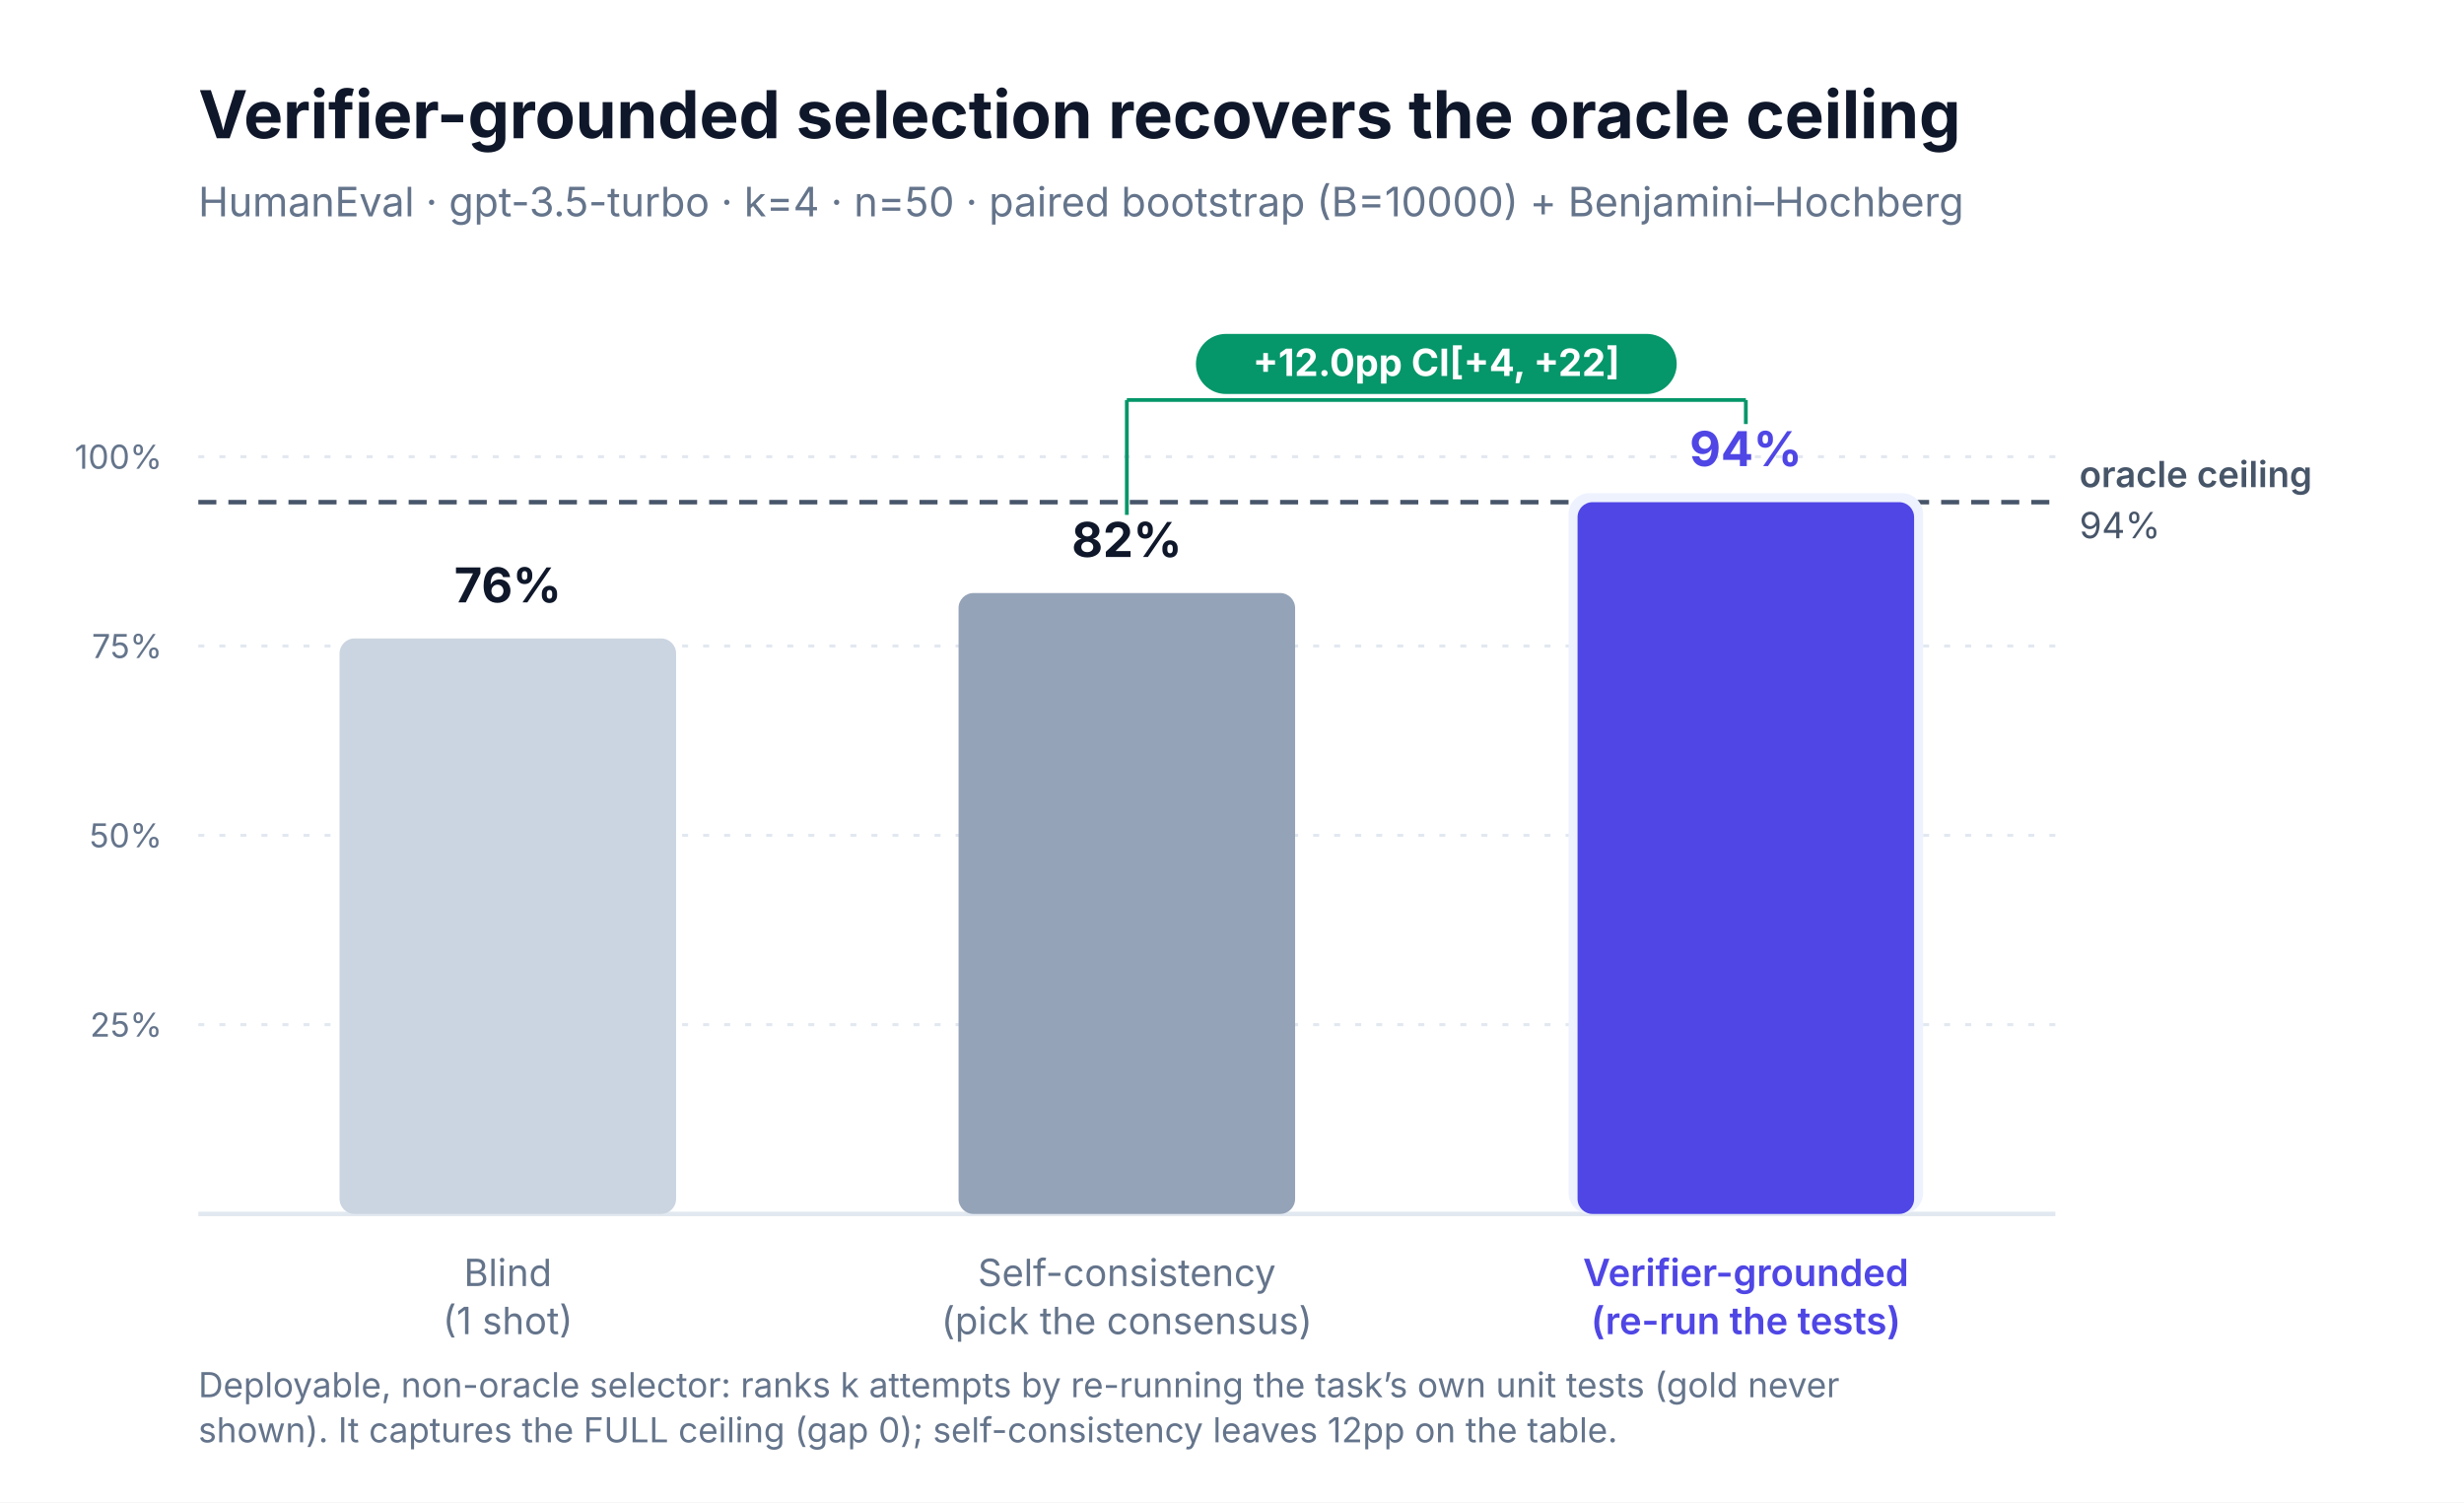
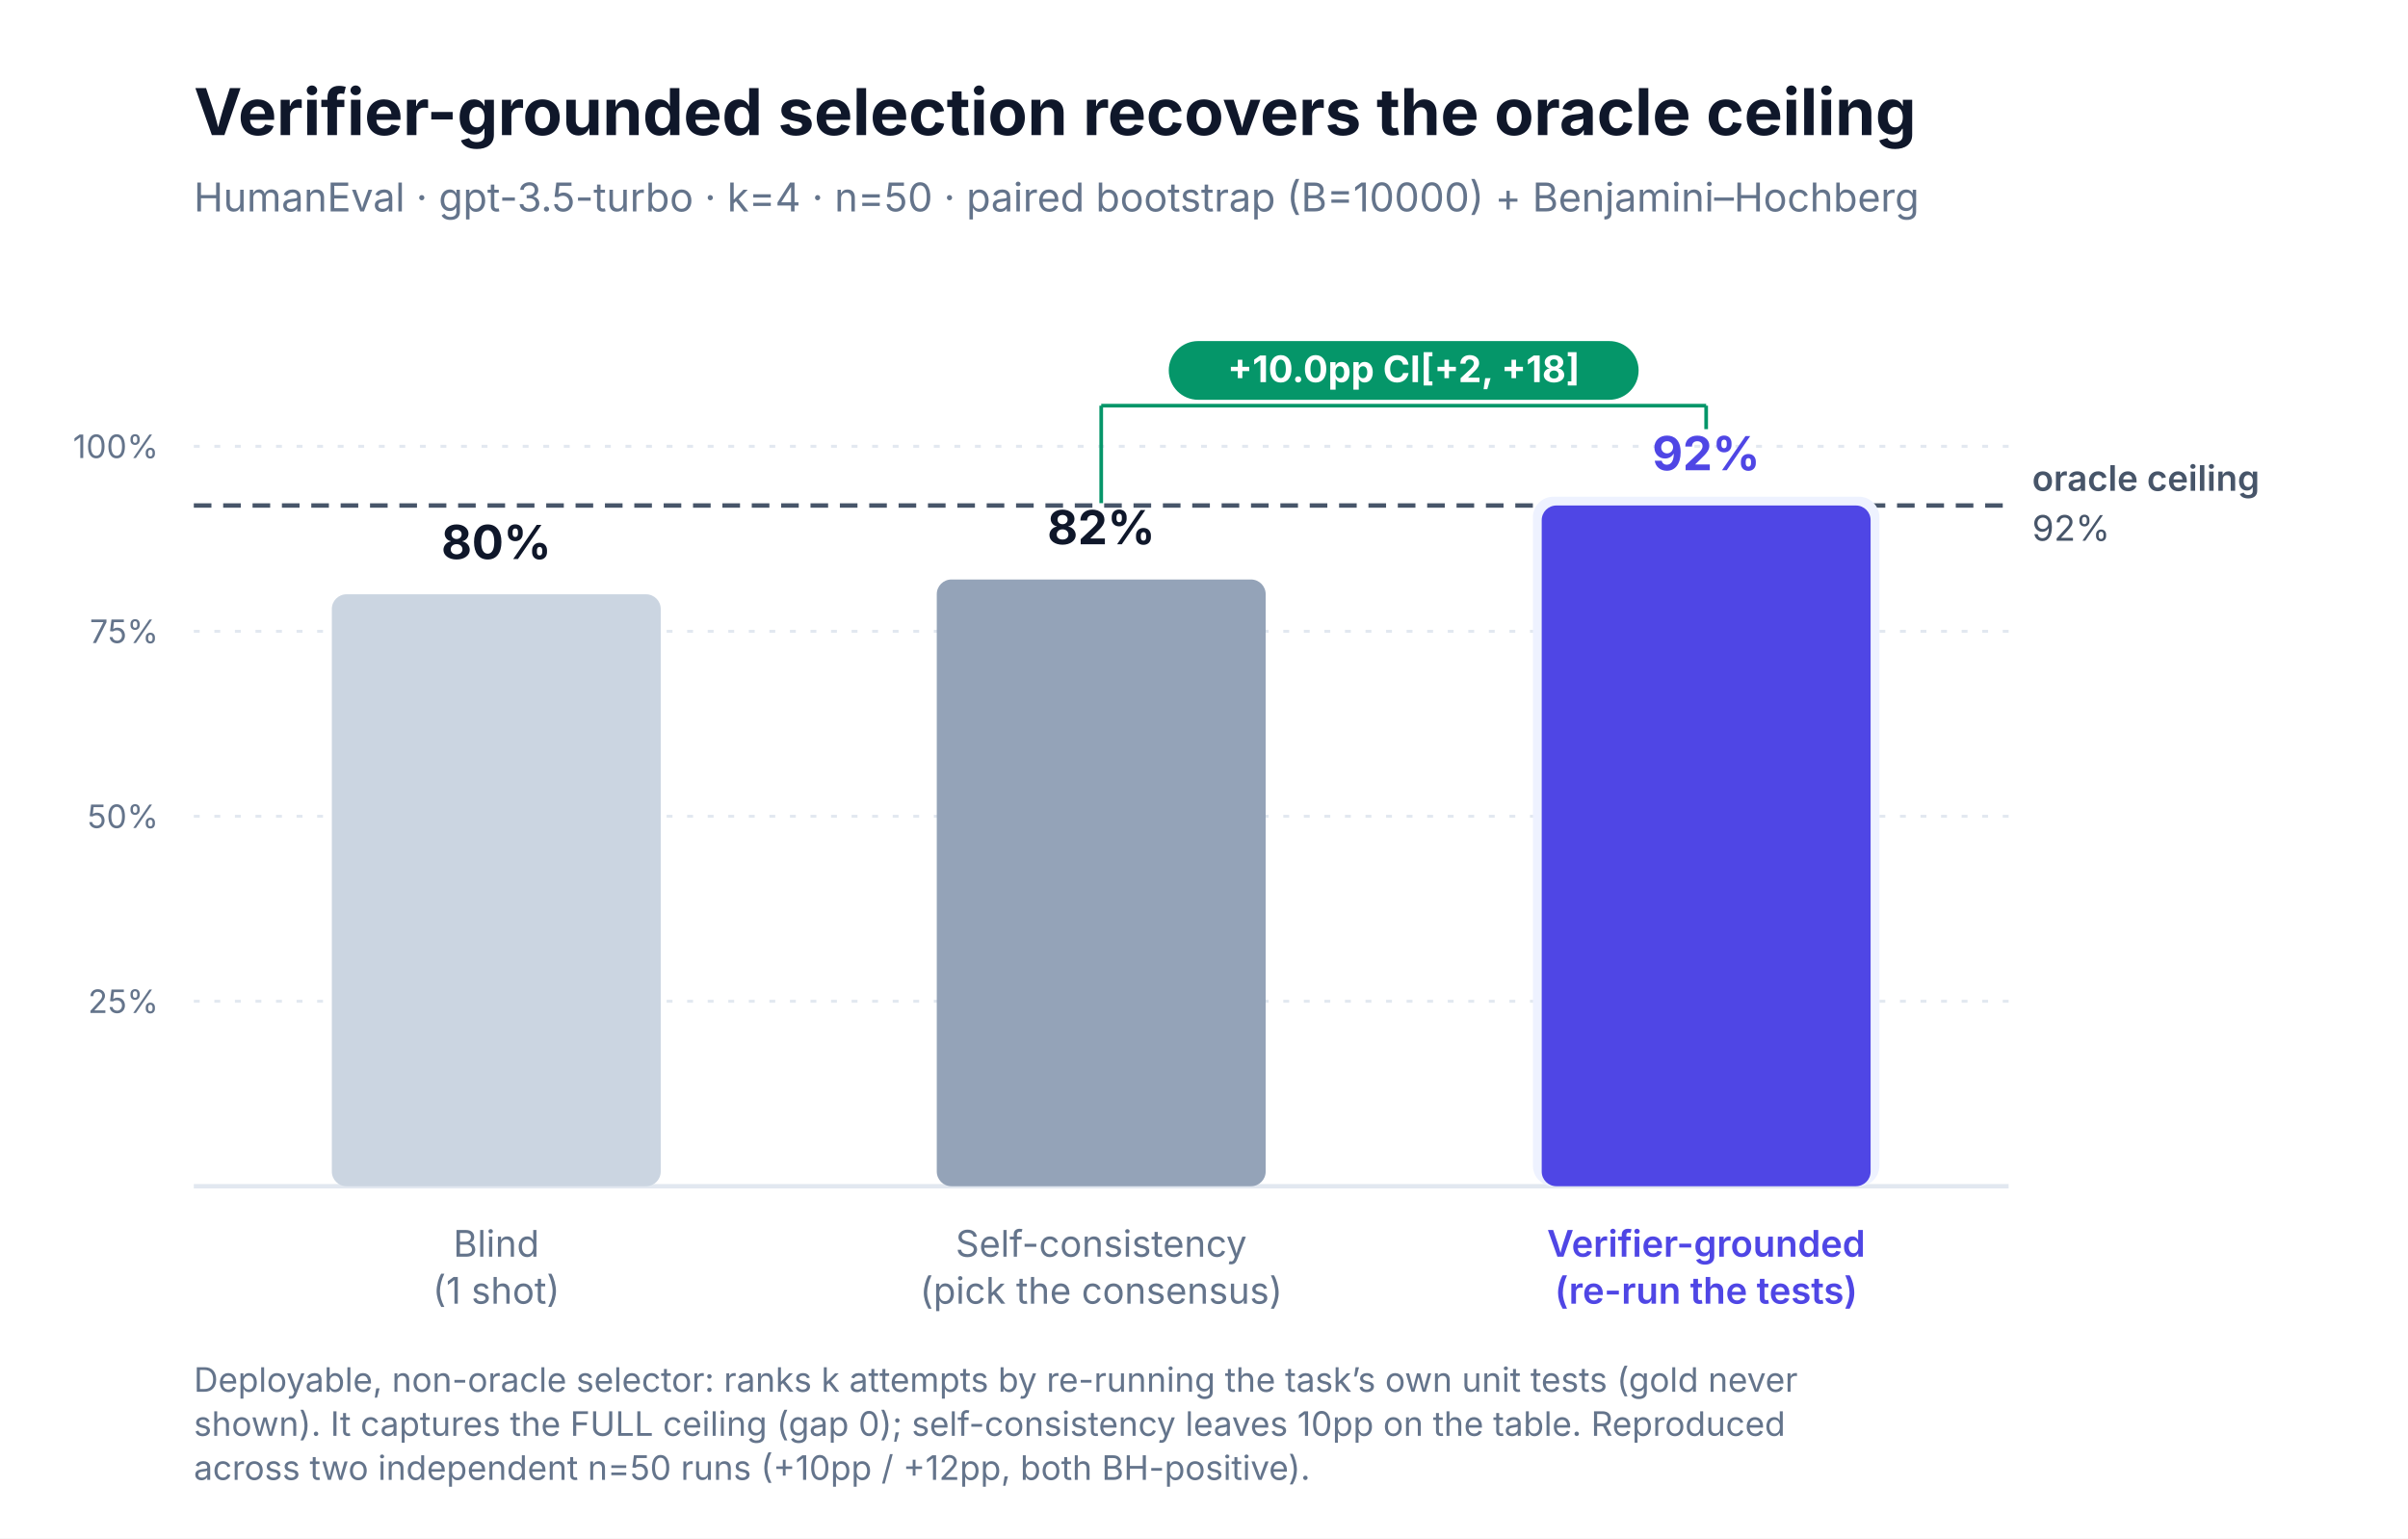
- <svg xmlns="http://www.w3.org/2000/svg" width="820" height="500" viewBox="0 0 820 500" font-family="system-ui, -apple-system, &quot;Segoe UI&quot;, Inter, Roboto, sans-serif">
-   <rect width="820" height="500" fill="#ffffff" />
+ <svg xmlns="http://www.w3.org/2000/svg" width="820" height="524" viewBox="0 0 820 524" font-family="system-ui, -apple-system, &quot;Segoe UI&quot;, Inter, Roboto, sans-serif">
+   <rect width="820" height="524" fill="#ffffff" />
  <text x="66" y="46" font-size="22" font-weight="700" fill="#0f172a">Verifier-grounded selection recovers the oracle ceiling</text>
  <text x="66" y="72" font-size="13.5" fill="#64748b">HumanEval · gpt-3.5-turbo · k=4 · n=50 · paired bootstrap (B=10000) + Benjamini–Hochberg</text>
  <line x1="66" y1="404" x2="684" y2="404" stroke="#e2e8f0" stroke-width="1.5" />
  <line x1="66" y1="341" x2="684" y2="341" stroke="#e2e8f0" stroke-width="1" stroke-dasharray="2 5" />
  <text x="54" y="345" font-size="11" text-anchor="end" fill="#64748b">25%</text>
  <line x1="66" y1="278" x2="684" y2="278" stroke="#e2e8f0" stroke-width="1" stroke-dasharray="2 5" />
  <text x="54" y="282" font-size="11" text-anchor="end" fill="#64748b">50%</text>
  <line x1="66" y1="215" x2="684" y2="215" stroke="#e2e8f0" stroke-width="1" stroke-dasharray="2 5" />
  <text x="54" y="219" font-size="11" text-anchor="end" fill="#64748b">75%</text>
  <line x1="66" y1="152" x2="684" y2="152" stroke="#e2e8f0" stroke-width="1" stroke-dasharray="2 5" />
  <text x="54" y="156" font-size="11" text-anchor="end" fill="#64748b">100%</text>
-   <line x1="66" y1="167.12" x2="684" y2="167.12" stroke="#475569" stroke-width="1.5" stroke-dasharray="6 4" />
-   <text x="692" y="162.12" font-size="12" font-weight="600" fill="#475569">oracle ceiling</text>
-   <text x="692" y="179.12" font-size="12" fill="#475569">94%</text>
-   <rect x="113" y="212.48" width="112" height="191.52" rx="5" fill="#cbd5e1" />
-   <text x="169" y="200.48" font-size="16" font-weight="700" text-anchor="middle" fill="#0f172a">76%</text>
+   <line x1="66" y1="172.16" x2="684" y2="172.16" stroke="#475569" stroke-width="1.5" stroke-dasharray="6 4" />
+   <text x="692" y="167.16" font-size="12" font-weight="600" fill="#475569">oracle ceiling</text>
+   <text x="692" y="184.16" font-size="12" fill="#475569">92%</text>
+   <rect x="113" y="202.4" width="112" height="201.6" rx="5" fill="#cbd5e1" />
+   <text x="169" y="190.4" font-size="16" font-weight="700" text-anchor="middle" fill="#0f172a">80%</text>
  <text x="169" y="428" font-size="12.5" font-weight="400" text-anchor="middle" fill="#64748b">Blind</text>
  <text x="169" y="444" font-size="12.5" font-weight="400" text-anchor="middle" fill="#64748b">(1 shot)</text>
  <rect x="319" y="197.36" width="112" height="206.64" rx="5" fill="#94a3b8" />
  <text x="375" y="185.36" font-size="16" font-weight="700" text-anchor="middle" fill="#0f172a">82%</text>
  <text x="375" y="428" font-size="12.5" font-weight="400" text-anchor="middle" fill="#64748b">Self-consistency</text>
  <text x="375" y="444" font-size="12.5" font-weight="400" text-anchor="middle" fill="#64748b">(pick the consensus)</text>
-   <rect x="522" y="164.12" width="118" height="239.88" rx="7" fill="#eef2ff" />
-   <rect x="525" y="167.12" width="112" height="236.88" rx="5" fill="#4f46e5" />
-   <text x="581" y="155.12" font-size="16" font-weight="700" text-anchor="middle" fill="#4f46e5">94%</text>
+   <rect x="522" y="169.16" width="118" height="234.84" rx="7" fill="#eef2ff" />
+   <rect x="525" y="172.16" width="112" height="231.84" rx="5" fill="#4f46e5" />
+   <text x="581" y="160.16" font-size="16" font-weight="700" text-anchor="middle" fill="#4f46e5">92%</text>
  <text x="581" y="428" font-size="12.5" font-weight="600" text-anchor="middle" fill="#4f46e5">Verifier-grounded</text>
  <text x="581" y="444" font-size="12.5" font-weight="600" text-anchor="middle" fill="#4f46e5">(re-run the tests)</text>
-   <line x1="375" y1="171.36" x2="375" y2="133.12" stroke="#059669" stroke-width="1.25" />
-   <line x1="581" y1="141.12" x2="581" y2="133.12" stroke="#059669" stroke-width="1.25" />
-   <line x1="375" y1="133.12" x2="581" y2="133.12" stroke="#059669" stroke-width="1.25" />
-   <rect x="398" y="111.12" width="160" height="20" rx="10" fill="#059669" />
-   <text x="478" y="125.12" font-size="12.5" font-weight="700" text-anchor="middle" fill="#ffffff">+12.0pp  CI[+4, +22]</text>
-   <text x="66" y="465" font-size="11.5" fill="#64748b">Deployable, non-oracle selector: ranks k attempts by re-running the task’s own unit tests (gold never</text>
-   <text x="66" y="480" font-size="11.5" fill="#64748b">shown). It captures the FULL ceiling (gap 0); self-consistency leaves 12pp on the table.</text>
+   <line x1="375" y1="171.36" x2="375" y2="138.16" stroke="#059669" stroke-width="1.25" />
+   <line x1="581" y1="146.16" x2="581" y2="138.16" stroke="#059669" stroke-width="1.25" />
+   <line x1="375" y1="138.16" x2="581" y2="138.16" stroke="#059669" stroke-width="1.25" />
+   <rect x="398" y="116.16" width="160" height="20" rx="10" fill="#059669" />
+   <text x="478" y="130.16" font-size="12.5" font-weight="700" text-anchor="middle" fill="#ffffff">+10.0pp  CI[+2, +18]</text>
+   <text x="66" y="474" font-size="11.5" fill="#64748b">Deployable, non-oracle selector: ranks k attempts by re-running the task’s own unit tests (gold never</text>
+   <text x="66" y="489" font-size="11.5" fill="#64748b">shown). It captures the FULL ceiling (gap 0); self-consistency leaves 10pp on the table. Reproduced</text>
+   <text x="66" y="504" font-size="11.5" fill="#64748b">across two independent n=50 runs (+10pp / +12pp, both BH-positive).</text>
</svg>
